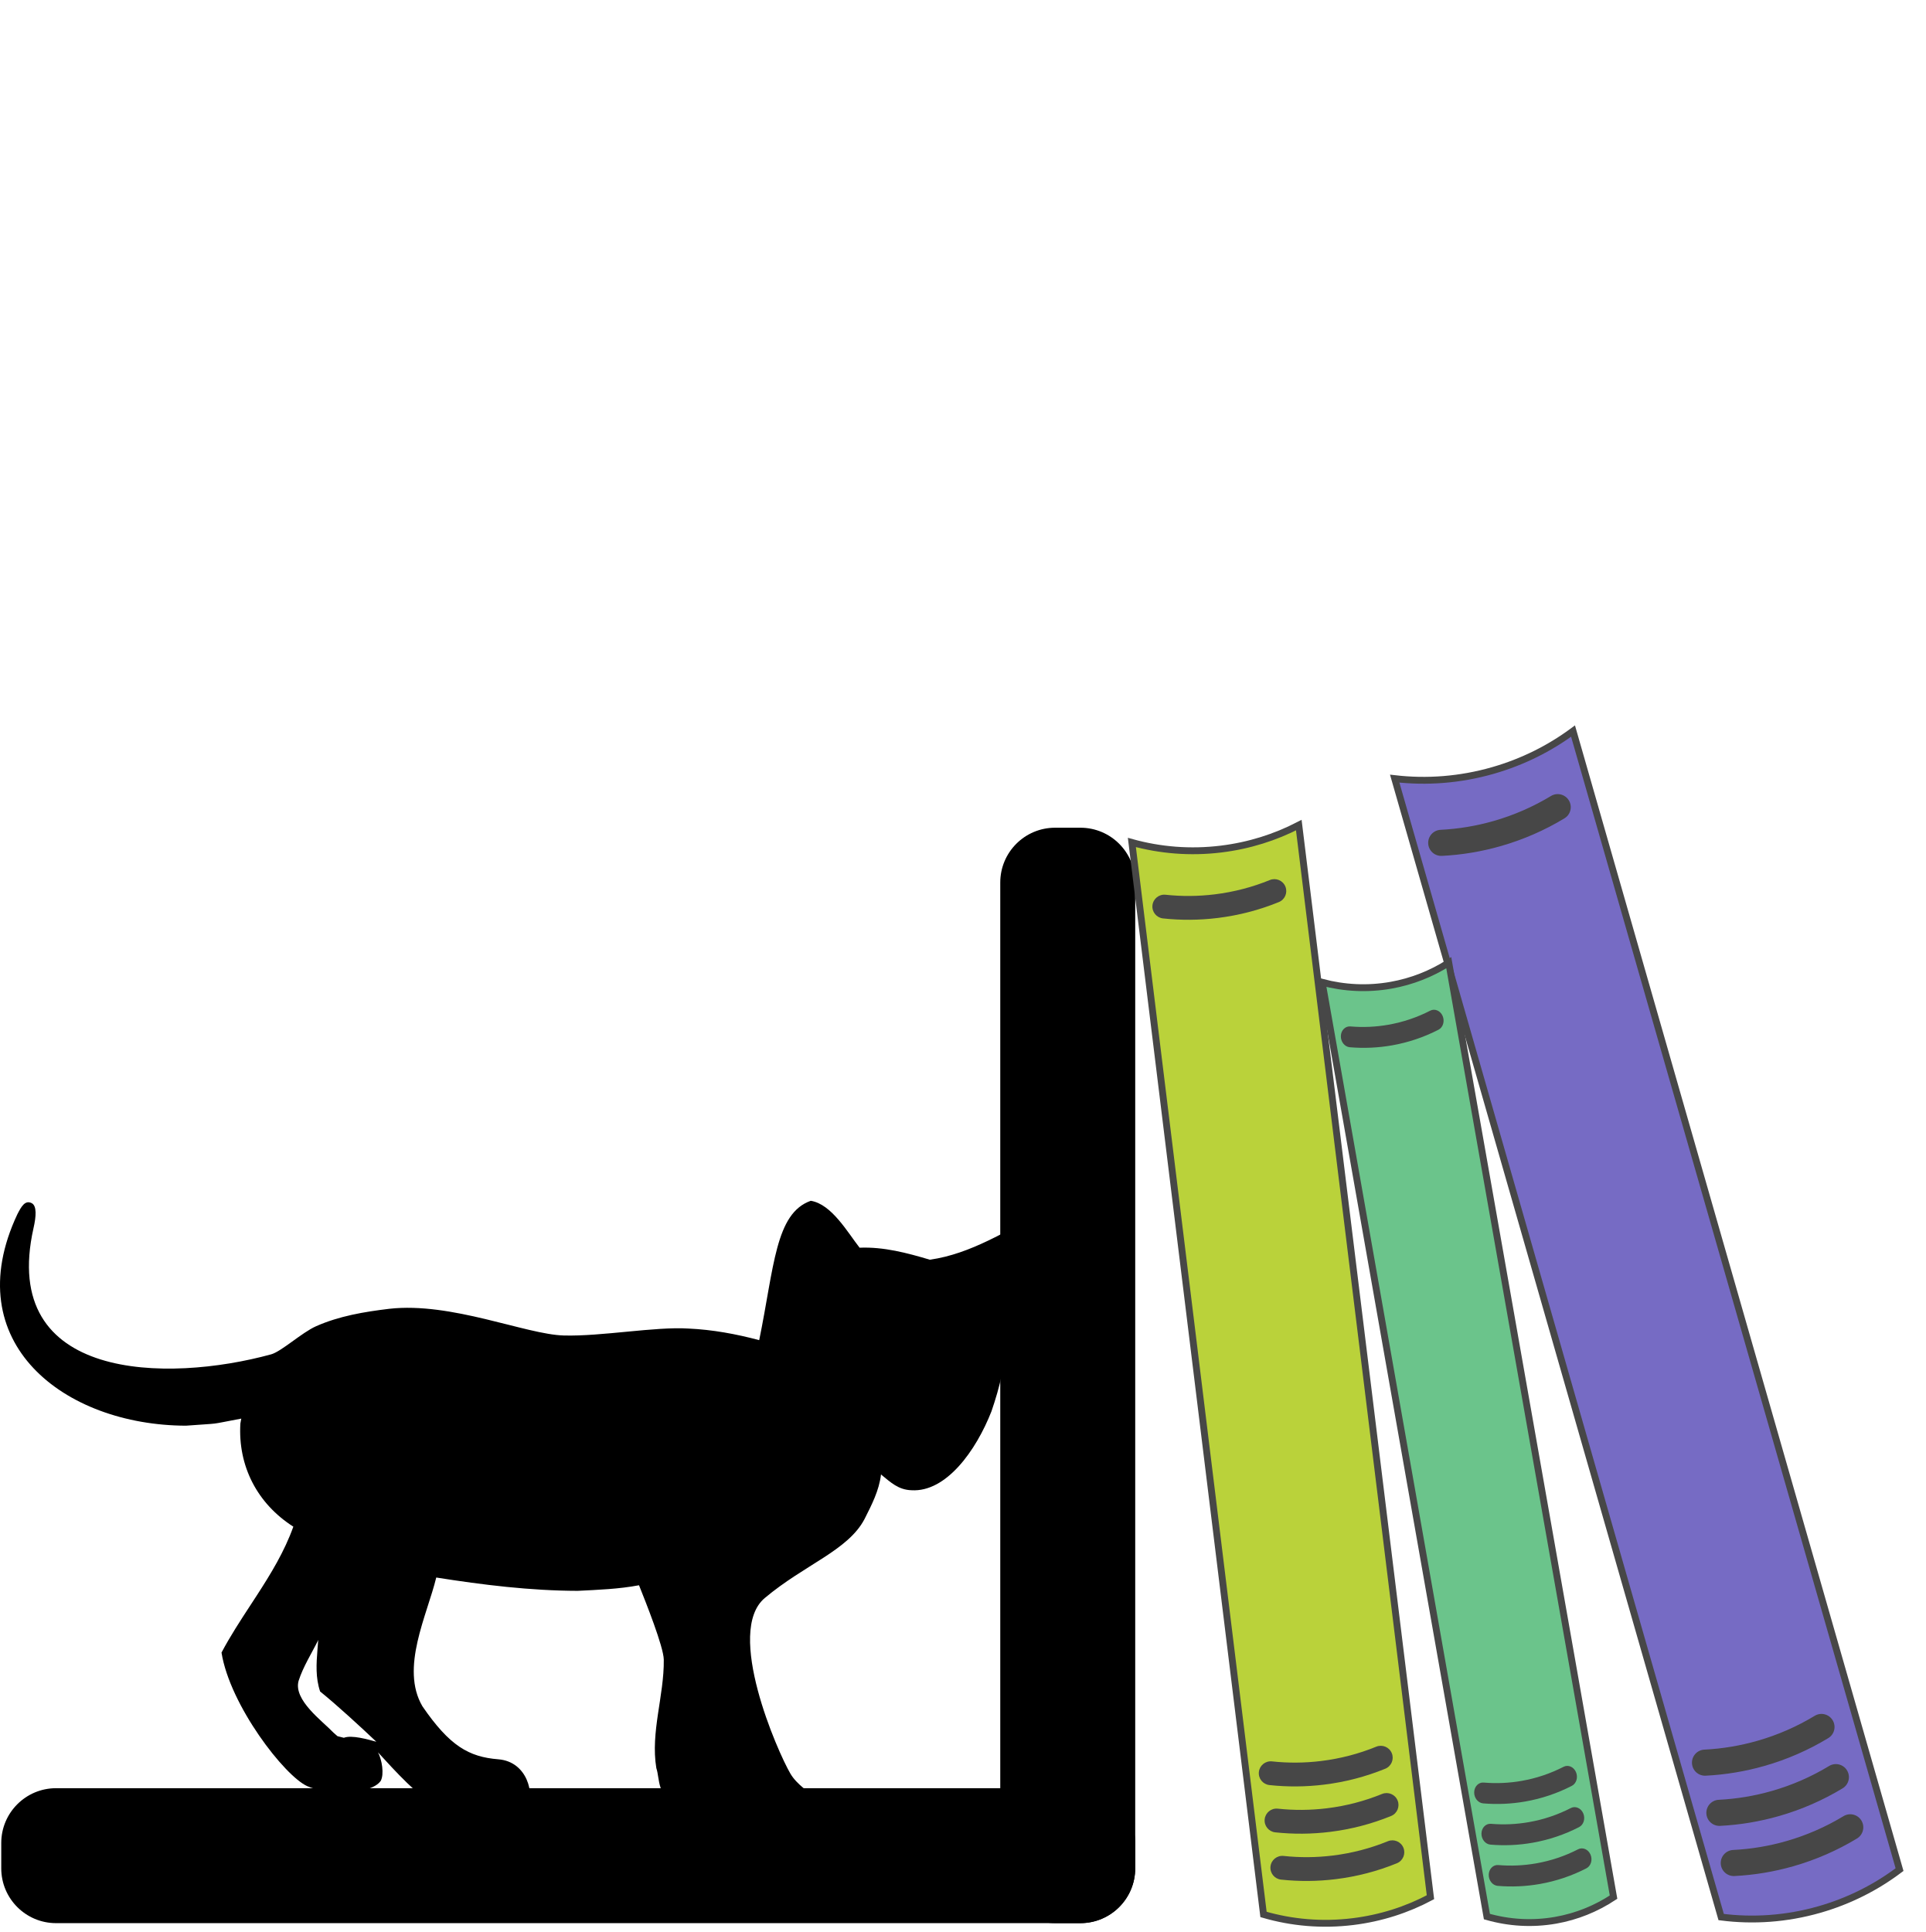
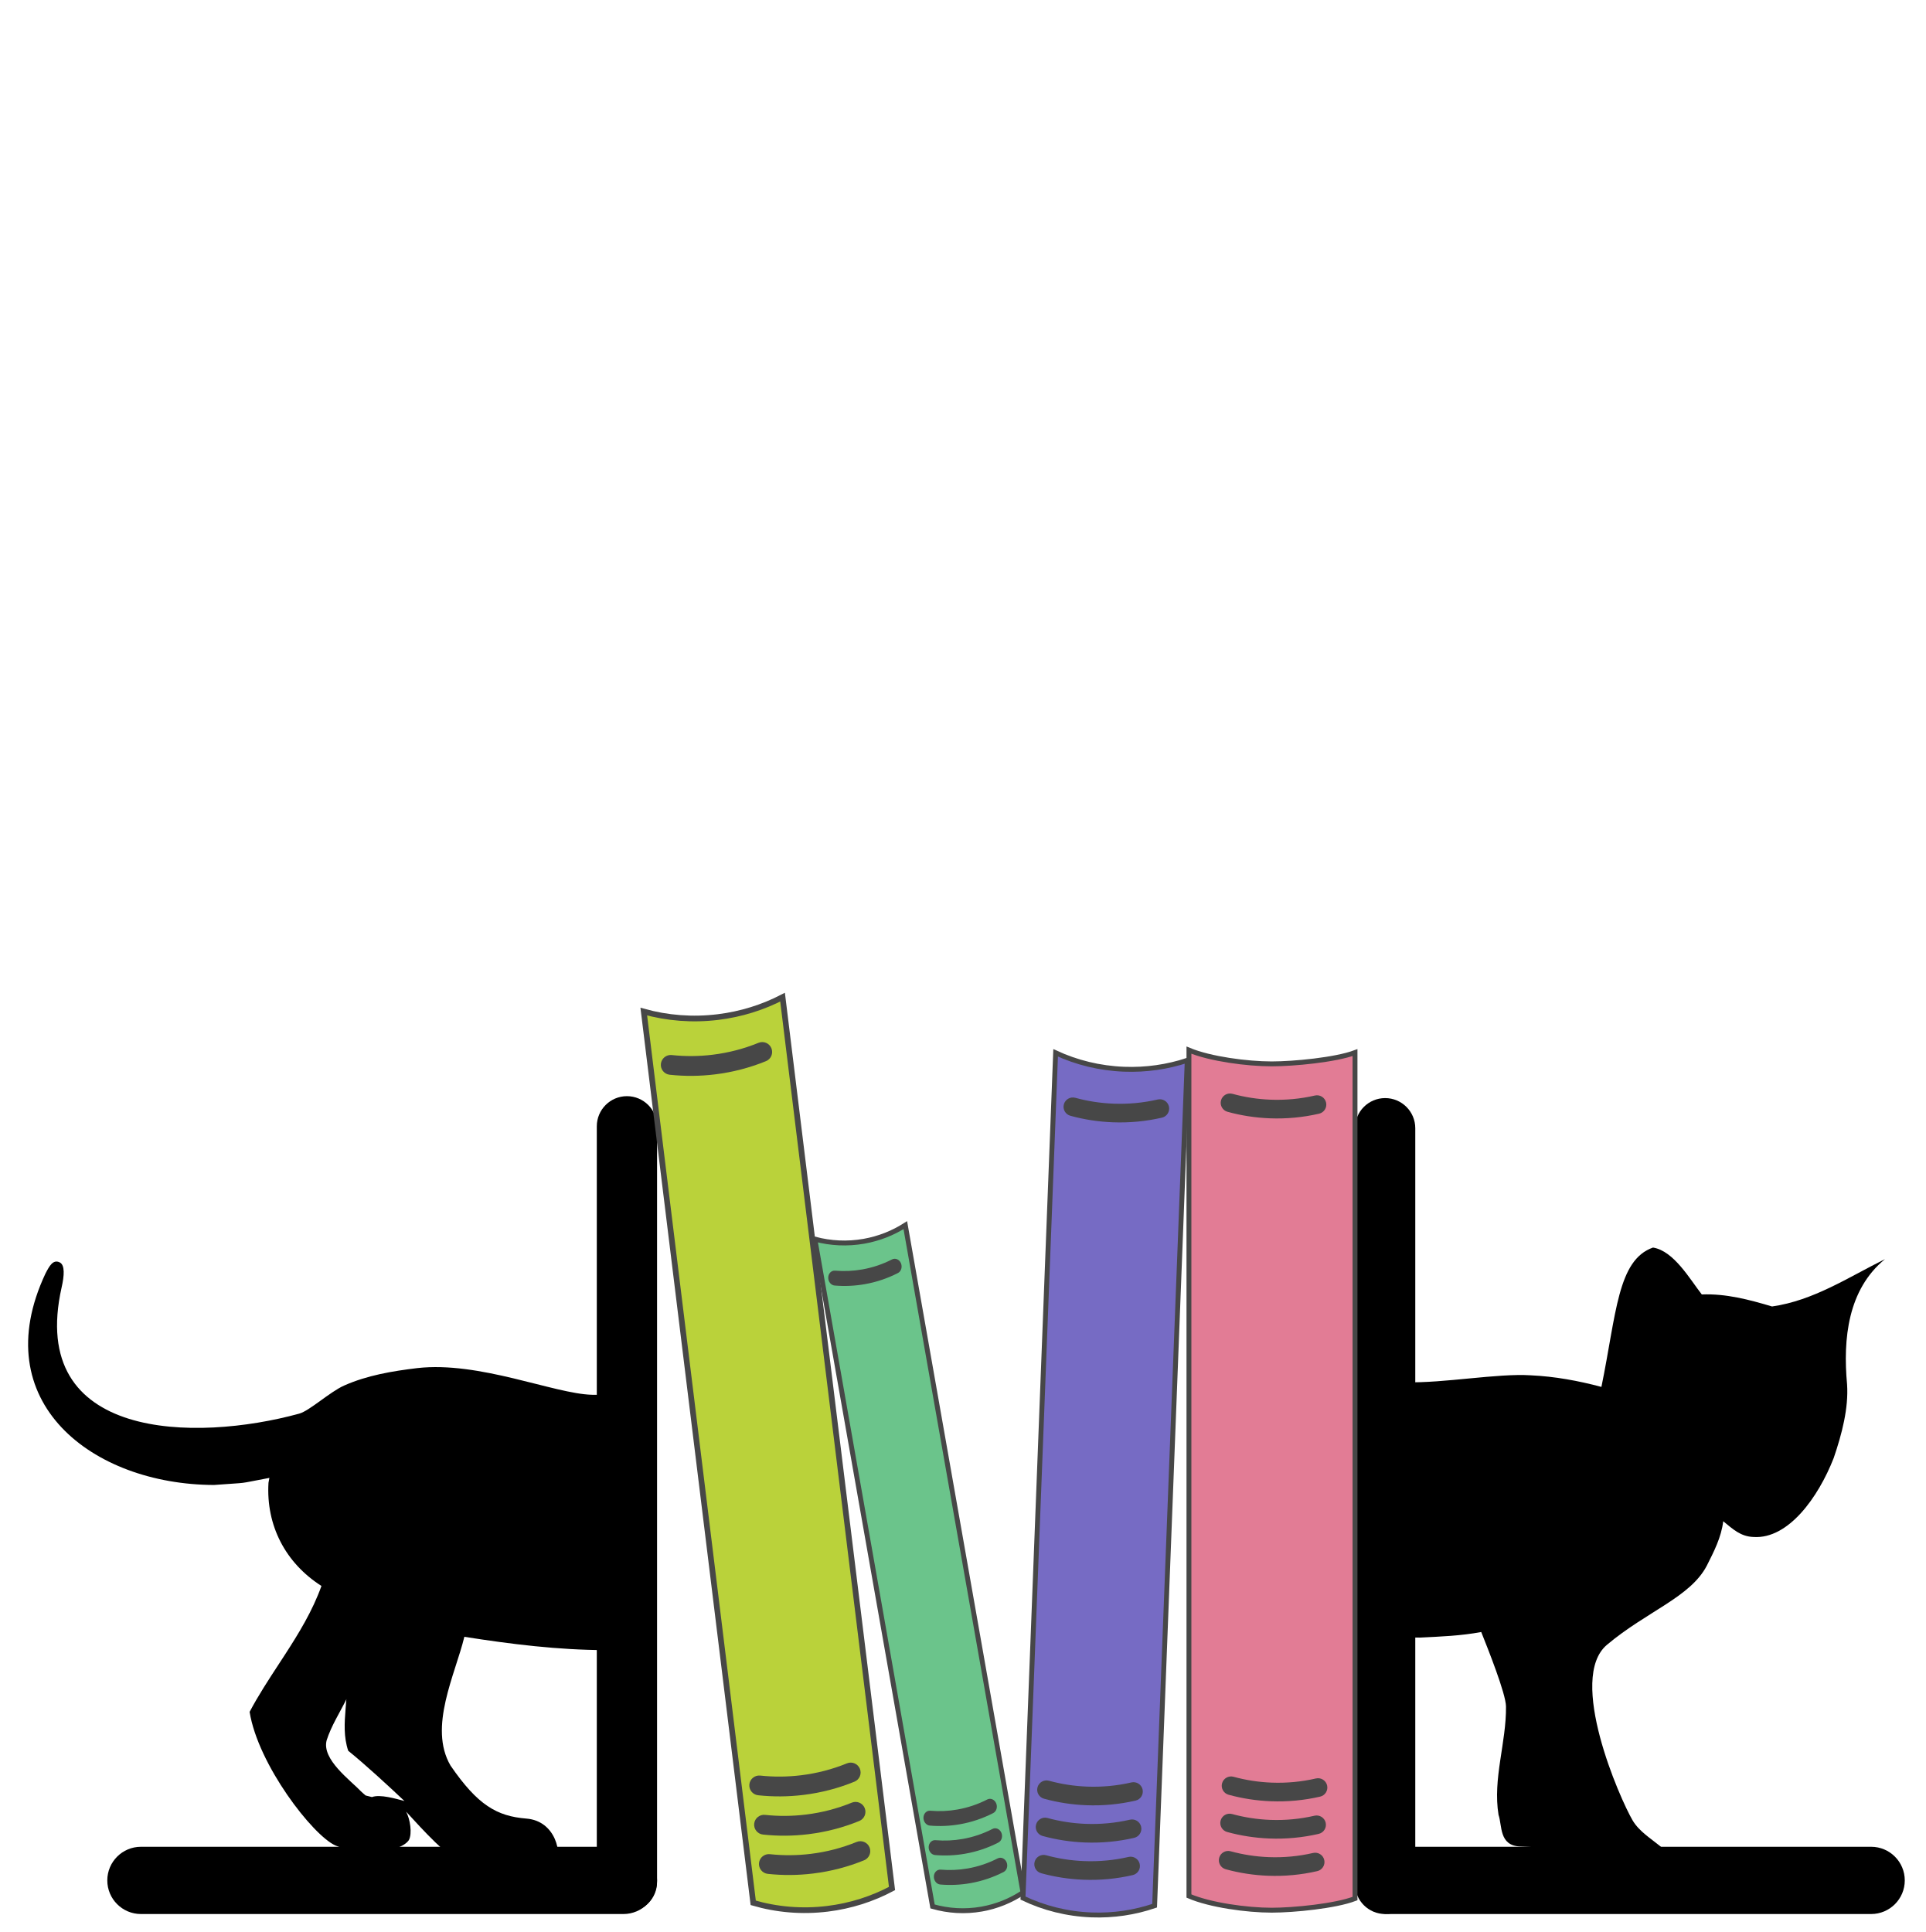
- <svg xmlns="http://www.w3.org/2000/svg" width="281px" height="282px" viewBox="0 0 281 282" version="1.1">
-   <g id="Page-1" stroke="none" stroke-width="1" fill="none" fill-rule="evenodd">
-     <path d="M118.332,175.272 C121.376,175.753 123.721,179.902 125.457,182.118 C128.999,181.978 132.364,182.875 135.709,183.871 C141.765,183.011 146.846,179.609 152.194,176.962 C146.775,181.388 146.04,188.589 146.659,195.247 C146.889,198.702 145.914,202.454 144.707,205.991 C142.449,211.755 138.089,217.83 133.028,217.519 C131.115,217.458 130.003,216.375 128.582,215.218 C128.306,217.561 127.222,219.652 126.177,221.725 C123.763,226.32 117.456,228.345 111.617,233.252 C105.778,238.159 113.485,255.684 115.354,258.877 C117.223,262.071 122.439,263.239 120.415,266.121 C119.796,267.073 118.849,267.413 117.837,267.783 L116.464,267.962 C110.467,267.792 107.829,267.807 104.775,262.782 L102.395,262.851 C99.624,262.727 100.779,262.783 98.93,262.691 C95.84,262.571 96.335,259.633 95.791,258.081 C94.921,252.813 96.942,247.517 96.878,242.247 C96.856,240.377 94.21,233.755 93.264,231.388 C90.301,231.946 87.321,232.053 84.315,232.203 C77.385,232.186 70.503,231.337 63.67,230.259 C62.338,235.761 58.38,243.463 61.652,249.056 C65.623,254.84 68.41,256.443 72.729,256.792 C77.048,257.14 78.024,262.019 76.979,263.761 C76.054,264.965 74.428,265.184 73.047,265.476 L70.284,265.606 C68.11,265.532 66.167,264.945 64.229,264.04 C60.994,262.233 57.653,258.477 55.17,255.781 C55.748,256.857 56.093,258.96 55.569,259.938 C54.101,262.018 47.753,262.005 44.846,260.713 C41.543,259.244 33.563,248.936 32.329,241.216 C33.592,238.828 35.076,236.558 36.562,234.284 L37.452,232.918 C39.522,229.725 41.51,226.477 42.813,222.836 C37.539,219.47 34.715,213.99 35.082,207.783 L35.214,207.064 C30.025,208.036 32.716,207.674 27.134,208.097 C9.358,208.042 -6.275,195.985 2.528,177.246 C3.1,176.136 3.645,175.127 4.615,175.609 C5.394,175.996 5.282,177.547 4.89,179.266 C-0.141,201.657 24.45,201.829 39.567,197.685 C41.068,197.274 44.052,194.504 46.119,193.586 C49.498,192.085 53.165,191.476 56.804,191.037 C65.857,190.005 76.736,194.775 82.264,194.931 C87.792,195.087 95.656,193.607 100.483,193.919 C103.986,194.079 107.425,194.711 110.805,195.612 C112.992,184.95 113.147,177.091 118.332,175.272 Z M46.464,239.354 C45.486,241.334 44.246,243.258 43.579,245.342 C42.799,248.154 47.047,251.188 48.694,252.926 L49.258,253.418 L50.184,253.652 C51.347,253.207 53.687,253.894 54.927,254.23 C52.643,252.068 49.2,248.894 46.72,246.892 C46.042,244.873 46.17,242.844 46.333,240.792 L46.398,239.97 C46.409,239.833 46.419,239.696 46.429,239.558 L46.464,239.354 Z" id="Path-copy-5" fill="#000000" />
-     <rect id="Rectangle" fill="#000000" x="145.987" y="120.816" width="19.697" height="159.89" rx="8" />
-     <rect id="Rectangle-2" fill="#000000" x="0.183" y="261.01" width="165.5" height="19.697" rx="8" />
-     <g id="Group" transform="translate(163.886, 118.2893)">
-       <path d="M10.969,2.591 C14.919,4.228 19.251,5.132 23.793,5.132 C27.895,5.132 31.826,4.395 35.459,3.046 L35.459,3.046 L35.459,160.709 C31.838,162.101 27.904,162.863 23.793,162.863 C19.239,162.863 14.904,161.927 10.969,160.237 L10.969,160.237 Z" id="Combined-Shape" stroke="#474747" fill="#BAD23A" transform="translate(23.21374, 82.59842) rotate(-7) translate(-23.21374, -82.59842) " />
-       <path d="M38.159,144.476 C35.499,145.2 32.738,145.571 29.926,145.571 C27.499,145.571 25.11,145.295 22.789,144.753 C21.855,144.535 20.92,145.116 20.702,146.051 C20.484,146.986 21.065,147.92 22,148.138 C24.578,148.74 27.233,149.046 29.926,149.046 C33.046,149.046 36.114,148.635 39.072,147.83 C39.998,147.578 40.544,146.623 40.292,145.697 C40.04,144.771 39.085,144.224 38.159,144.476 Z" id="Combined-Shape" fill="#474747" fill-rule="nonzero" transform="translate(30.50494, 146.7307) rotate(-7) translate(-30.50494, -146.7307) " />
-       <path d="M37.312,137.576 C34.652,138.3 31.89,138.671 29.078,138.671 C26.652,138.671 24.262,138.395 21.942,137.853 C21.007,137.635 20.073,138.216 19.855,139.151 C19.637,140.086 20.218,141.02 21.153,141.238 C23.731,141.84 26.385,142.147 29.078,142.147 C32.199,142.147 35.267,141.735 38.224,140.93 C39.15,140.678 39.697,139.723 39.445,138.797 C39.193,137.871 38.238,137.324 37.312,137.576 Z" id="Combined-Shape-Copy-2" fill="#474747" fill-rule="nonzero" transform="translate(29.65774, 139.8307) rotate(-7) translate(-29.65774, -139.8307) " />
-       <path d="M21.78,11.078 C19.119,11.801 16.358,12.172 13.546,12.172 C11.12,12.172 8.73,11.896 6.41,11.355 C5.475,11.137 4.541,11.718 4.323,12.653 C4.105,13.587 4.686,14.522 5.62,14.74 C8.199,15.341 10.853,15.648 13.546,15.648 C16.667,15.648 19.735,15.236 22.692,14.432 C23.618,14.18 24.165,13.225 23.913,12.298 C23.661,11.372 22.706,10.826 21.78,11.078 Z" id="Combined-Shape-Copy-3" fill="#474747" fill-rule="nonzero" transform="translate(14.12567, 13.33215) rotate(-7) translate(-14.12567, -13.33215) " />
-       <path d="M39.006,151.376 C36.346,152.1 33.585,152.471 30.773,152.471 C28.346,152.471 25.957,152.195 23.637,151.653 C22.702,151.435 21.767,152.016 21.549,152.951 C21.331,153.886 21.912,154.82 22.847,155.038 C25.426,155.64 28.08,155.946 30.773,155.946 C33.894,155.946 36.962,155.535 39.919,154.73 C40.845,154.478 41.391,153.523 41.139,152.597 C40.887,151.671 39.932,151.124 39.006,151.376 Z" id="Combined-Shape-Copy" fill="#474747" fill-rule="nonzero" transform="translate(31.35215, 153.6306) rotate(-7) translate(-31.35215, -153.6306) " />
+ <svg xmlns="http://www.w3.org/2000/svg" width="100%" height="100%" viewBox="0 0 281 282" version="1.1" xml:space="preserve" style="fill-rule:evenodd;clip-rule:evenodd;">
+   <g id="Page-1">
+     <g id="Path-copy-5" transform="matrix(1,0,0,1,122.92,6.82463)">
+       <clipPath id="_clip1">
+         <rect x="80.77" y="175.272" width="71.425" height="92.69" />
+       </clipPath>
+       <g clip-path="url(#_clip1)">
+         <path d="M118.332,175.272C121.376,175.753 123.721,179.902 125.457,182.118C128.999,181.978 132.364,182.875 135.709,183.871C141.765,183.011 146.846,179.609 152.194,176.962C146.775,181.388 146.04,188.589 146.659,195.247C146.889,198.702 145.914,202.454 144.707,205.991C142.449,211.755 138.089,217.83 133.028,217.519C131.115,217.458 130.003,216.375 128.582,215.218C128.306,217.561 127.222,219.652 126.177,221.725C123.763,226.32 117.456,228.345 111.617,233.252C105.778,238.159 113.485,255.684 115.354,258.877C117.223,262.071 122.439,263.239 120.415,266.121C119.796,267.073 118.849,267.413 117.837,267.783L116.464,267.962C110.467,267.792 107.829,267.807 104.775,262.782L102.395,262.851C99.624,262.727 100.779,262.783 98.93,262.691C95.84,262.571 96.335,259.633 95.791,258.081C94.921,252.813 96.942,247.517 96.878,242.247C96.856,240.377 94.21,233.755 93.264,231.388C90.301,231.946 87.321,232.053 84.315,232.203C77.385,232.186 70.503,231.337 63.67,230.259C62.338,235.761 58.38,243.463 61.652,249.056C65.623,254.84 68.41,256.443 72.729,256.792C77.048,257.14 78.024,262.019 76.979,263.761C76.054,264.965 74.428,265.184 73.047,265.476L70.284,265.606C68.11,265.532 66.167,264.945 64.229,264.04C60.994,262.233 57.653,258.477 55.17,255.781C55.748,256.857 56.093,258.96 55.569,259.938C54.101,262.018 47.753,262.005 44.846,260.713C41.543,259.244 33.563,248.936 32.329,241.216C33.592,238.828 35.076,236.558 36.562,234.284L37.452,232.918C39.522,229.725 41.51,226.477 42.813,222.836C37.539,219.47 34.715,213.99 35.082,207.783L35.214,207.064C30.025,208.036 32.716,207.674 27.134,208.097C9.358,208.042 -6.275,195.985 2.528,177.246C3.1,176.136 3.645,175.127 4.615,175.609C5.394,175.996 5.282,177.547 4.89,179.266C-0.141,201.657 24.45,201.829 39.567,197.685C41.068,197.274 44.052,194.504 46.119,193.586C49.498,192.085 53.165,191.476 56.804,191.037C65.857,190.005 76.736,194.775 82.264,194.931C87.792,195.087 95.656,193.607 100.483,193.919C103.986,194.079 107.425,194.711 110.805,195.612C112.992,184.95 113.147,177.091 118.332,175.272ZM46.464,239.354C45.486,241.334 44.246,243.258 43.579,245.342C42.799,248.154 47.047,251.188 48.694,252.926L49.258,253.418L50.184,253.652C51.347,253.207 53.687,253.894 54.927,254.23C52.643,252.068 49.2,248.894 46.72,246.892C46.042,244.873 46.17,242.844 46.333,240.792L46.398,239.97C46.409,239.833 46.419,239.696 46.429,239.558L46.464,239.354Z" />
+       </g>
    </g>
-     <g id="Group-Copy-2" transform="translate(202.3592, 104.8976)">
-       <path d="M24.861,1.642 C29.203,3.451 33.966,4.45 38.963,4.45 C43.477,4.45 47.801,3.634 51.795,2.143 L51.795,2.143 L51.795,175.024 C47.813,176.559 43.486,177.401 38.963,177.401 C33.954,177.401 29.187,176.369 24.861,174.506 L24.861,174.506 Z" id="Combined-Shape" stroke="#474747" fill="#766BC4" transform="translate(38.32815, 89.39188) rotate(-16) translate(-38.32815, -89.39188) " />
-       <path d="M65.602,155.087 C62.687,155.881 59.661,156.287 56.58,156.287 C53.92,156.287 51.302,155.984 48.759,155.391 C47.735,155.152 46.711,155.789 46.472,156.813 C46.233,157.838 46.869,158.862 47.894,159.101 C50.72,159.76 53.628,160.096 56.58,160.096 C60,160.096 63.362,159.645 66.602,158.763 C67.617,158.487 68.216,157.44 67.94,156.425 C67.664,155.41 66.617,154.811 65.602,155.087 Z" id="Combined-Shape" fill="#474747" fill-rule="nonzero" transform="translate(57.21449, 157.558) rotate(-16) translate(-57.21449, -157.558) " />
-       <path d="M63.503,147.764 C60.587,148.557 57.561,148.964 54.48,148.964 C51.82,148.964 49.202,148.661 46.659,148.068 C45.635,147.829 44.611,148.466 44.372,149.49 C44.133,150.514 44.77,151.539 45.794,151.777 C48.62,152.437 51.529,152.773 54.48,152.773 C57.9,152.773 61.262,152.321 64.503,151.44 C65.518,151.164 66.116,150.117 65.84,149.102 C65.564,148.087 64.518,147.488 63.503,147.764 Z" id="Combined-Shape-Copy-2" fill="#474747" fill-rule="nonzero" transform="translate(55.11461, 150.2348) rotate(-16) translate(-55.11461, -150.2348) " />
-       <path d="M25.005,13.506 C22.089,14.299 19.063,14.706 15.982,14.706 C13.323,14.706 10.704,14.403 8.161,13.81 C7.137,13.571 6.113,14.208 5.874,15.232 C5.635,16.256 6.272,17.281 7.296,17.519 C10.122,18.179 13.031,18.515 15.982,18.515 C19.402,18.515 22.764,18.063 26.005,17.182 C27.02,16.906 27.619,15.859 27.342,14.844 C27.066,13.829 26.02,13.23 25.005,13.506 Z" id="Combined-Shape-Copy-3" fill="#474747" fill-rule="nonzero" transform="translate(16.61676, 15.97683) rotate(-16) translate(-16.61676, -15.97683) " />
-       <path d="M67.702,162.411 C64.787,163.204 61.761,163.61 58.679,163.61 C56.02,163.61 53.402,163.307 50.859,162.714 C49.835,162.475 48.811,163.112 48.572,164.136 C48.333,165.161 48.969,166.185 49.994,166.424 C52.82,167.083 55.728,167.419 58.679,167.419 C62.1,167.419 65.462,166.968 68.702,166.086 C69.717,165.81 70.316,164.763 70.04,163.748 C69.764,162.733 68.717,162.134 67.702,162.411 Z" id="Combined-Shape-Copy" fill="#474747" fill-rule="nonzero" transform="translate(59.31438, 164.8811) rotate(-16) translate(-59.31438, -164.8811) " />
+     <g id="Path-copy-51" transform="matrix(1,0,0,1,4.10234,8.65378)">
+       <clipPath id="_clip2">
+         <rect x="0" y="175.272" width="85.795" height="92.69" />
+       </clipPath>
+       <g clip-path="url(#_clip2)">
+         <path d="M118.332,175.272C121.376,175.753 123.721,179.902 125.457,182.118C128.999,181.978 132.364,182.875 135.709,183.871C141.765,183.011 146.846,179.609 152.194,176.962C146.775,181.388 146.04,188.589 146.659,195.247C146.889,198.702 145.914,202.454 144.707,205.991C142.449,211.755 138.089,217.83 133.028,217.519C131.115,217.458 130.003,216.375 128.582,215.218C128.306,217.561 127.222,219.652 126.177,221.725C123.763,226.32 117.456,228.345 111.617,233.252C105.778,238.159 113.485,255.684 115.354,258.877C117.223,262.071 122.439,263.239 120.415,266.121C119.796,267.073 118.849,267.413 117.837,267.783L116.464,267.962C110.467,267.792 107.829,267.807 104.775,262.782L102.395,262.851C99.624,262.727 100.779,262.783 98.93,262.691C95.84,262.571 96.335,259.633 95.791,258.081C94.921,252.813 96.942,247.517 96.878,242.247C96.856,240.377 94.21,233.755 93.264,231.388C90.301,231.946 87.321,232.053 84.315,232.203C77.385,232.186 70.503,231.337 63.67,230.259C62.338,235.761 58.38,243.463 61.652,249.056C65.623,254.84 68.41,256.443 72.729,256.792C77.048,257.14 78.024,262.019 76.979,263.761C76.054,264.965 74.428,265.184 73.047,265.476L70.284,265.606C68.11,265.532 66.167,264.945 64.229,264.04C60.994,262.233 57.653,258.477 55.17,255.781C55.748,256.857 56.093,258.96 55.569,259.938C54.101,262.018 47.753,262.005 44.846,260.713C41.543,259.244 33.563,248.936 32.329,241.216C33.592,238.828 35.076,236.558 36.562,234.284L37.452,232.918C39.522,229.725 41.51,226.477 42.813,222.836C37.539,219.47 34.715,213.99 35.082,207.783L35.214,207.064C30.025,208.036 32.716,207.674 27.134,208.097C9.358,208.042 -6.275,195.985 2.528,177.246C3.1,176.136 3.645,175.127 4.615,175.609C5.394,175.996 5.282,177.547 4.89,179.266C-0.141,201.657 24.45,201.829 39.567,197.685C41.068,197.274 44.052,194.504 46.119,193.586C49.498,192.085 53.165,191.476 56.804,191.037C65.857,190.005 76.736,194.775 82.264,194.931C87.792,195.087 95.656,193.607 100.483,193.919C103.986,194.079 107.425,194.711 110.805,195.612C112.992,184.95 113.147,177.091 118.332,175.272ZM46.464,239.354C45.486,241.334 44.246,243.258 43.579,245.342C42.799,248.154 47.047,251.188 48.694,252.926L49.258,253.418L50.184,253.652C51.347,253.207 53.687,253.894 54.927,254.23C52.643,252.068 49.2,248.894 46.72,246.892C46.042,244.873 46.17,242.844 46.333,240.792L46.398,239.97C46.409,239.833 46.419,239.696 46.429,239.558L46.464,239.354Z" />
+       </g>
    </g>
-     <g id="Group-Copy" transform="translate(191.8116, 138.1384)">
-       <path d="M13.207,2.554 C16.231,3.95 19.538,4.718 23.003,4.718 C26.128,4.718 29.126,4.093 31.903,2.945 L31.903,2.945 L31.903,141.437 C29.139,142.638 26.138,143.296 23.003,143.296 C19.525,143.296 16.214,142.487 13.207,141.025 L13.207,141.025 Z" id="Combined-Shape" stroke="#474747" fill="#6BC48B" transform="translate(22.55501, 72.77694) rotate(-10) translate(-22.55501, -72.77694) " />
-       <path d="M37.884,126.765 C35.829,127.401 33.695,127.727 31.522,127.727 C29.647,127.727 27.801,127.484 26.008,127.008 C25.285,126.817 24.563,127.327 24.395,128.149 C24.226,128.971 24.675,129.793 25.398,129.985 C27.39,130.514 29.441,130.783 31.522,130.783 C33.934,130.783 36.304,130.421 38.589,129.714 C39.305,129.492 39.727,128.653 39.533,127.838 C39.338,127.024 38.6,126.543 37.884,126.765 Z" id="Combined-Shape" fill="#474747" fill-rule="nonzero" transform="translate(31.96982, 128.747) rotate(-10) translate(-31.96982, -128.747) " />
-       <path d="M36.823,120.745 C34.767,121.381 32.634,121.707 30.461,121.707 C28.586,121.707 26.739,121.464 24.946,120.988 C24.224,120.797 23.502,121.307 23.333,122.129 C23.165,122.951 23.614,123.773 24.336,123.965 C26.329,124.494 28.38,124.763 30.461,124.763 C32.872,124.763 35.243,124.401 37.528,123.694 C38.244,123.472 38.666,122.632 38.471,121.818 C38.277,121.004 37.539,120.523 36.823,120.745 Z" id="Combined-Shape-Copy-2" fill="#474747" fill-rule="nonzero" transform="translate(30.90832, 122.727) rotate(-10) translate(-30.90832, -122.727) " />
-       <path d="M17.362,10.377 C15.306,11.014 13.173,11.34 11,11.34 C9.125,11.34 7.279,11.097 5.486,10.621 C4.763,10.429 4.041,10.94 3.873,11.762 C3.704,12.584 4.153,13.406 4.875,13.598 C6.868,14.127 8.919,14.396 11,14.396 C13.412,14.396 15.782,14.034 18.067,13.327 C18.783,13.105 19.205,12.265 19.011,11.451 C18.816,10.636 18.078,10.156 17.362,10.377 Z" id="Combined-Shape-Copy-3" fill="#474747" fill-rule="nonzero" transform="translate(11.4476, 12.35977) rotate(-10) translate(-11.4476, -12.35977) " />
-       <path d="M38.946,132.785 C36.89,133.421 34.757,133.747 32.584,133.747 C30.709,133.747 28.862,133.504 27.069,133.028 C26.347,132.837 25.625,133.348 25.456,134.169 C25.288,134.991 25.737,135.813 26.459,136.005 C28.452,136.534 30.503,136.803 32.584,136.803 C34.995,136.803 37.366,136.441 39.651,135.734 C40.367,135.512 40.789,134.673 40.594,133.858 C40.4,133.044 39.662,132.563 38.946,132.785 Z" id="Combined-Shape-Copy" fill="#474747" fill-rule="nonzero" transform="translate(33.03131, 134.7671) rotate(-10) translate(-33.03131, -134.7671) " />
+     <g id="Rectangle" transform="matrix(0.446514,0,0,0.744862,21.9179,70.0084)">
+       <path d="M165.683,126.72C165.683,123.462 161.27,120.816 155.835,120.816C150.399,120.816 145.987,123.462 145.987,126.72L145.987,274.803C145.987,278.061 150.399,280.706 155.835,280.706C161.27,280.706 165.683,278.061 165.683,274.803L165.683,126.72Z" />
+     </g>
+     <g id="Rectangle1" transform="matrix(0.446514,0,0,0.744862,132.578,70.2886)">
+       <path d="M165.683,126.72C165.683,123.462 161.27,120.816 155.835,120.816C150.399,120.816 145.987,123.462 145.987,126.72L145.987,274.803C145.987,278.061 150.399,280.706 155.835,280.706C161.27,280.706 165.683,278.061 165.683,274.803L165.683,126.72Z" />
+     </g>
+     <g id="Rectangle-2" transform="matrix(0.484817,0,0,0.498326,15.5717,139.493)">
+       <path d="M165.683,270.858C165.683,265.423 161.147,261.01 155.56,261.01L10.306,261.01C4.719,261.01 0.183,265.423 0.183,270.858C0.183,276.294 4.719,280.706 10.306,280.706L155.56,280.706C161.147,280.706 165.683,276.294 165.683,270.858Z" />
+     </g>
+     <g id="Rectangle-21" transform="matrix(0.484817,0,0,0.498326,197.674,139.493)">
+       <path d="M165.683,270.858C165.683,265.423 161.147,261.01 155.56,261.01L10.306,261.01C4.719,261.01 0.183,265.423 0.183,270.858C0.183,276.294 4.719,280.706 10.306,280.706L155.56,280.706C161.147,280.706 165.683,276.294 165.683,270.858Z" />
+     </g>
+     <g id="Group" transform="matrix(0.831394,0,0,0.831394,92.87,143.764)">
+       <g id="Combined-Shape" transform="matrix(0.992546,-0.121869,0.121869,0.992546,-9.89318,3.44472)">
+         <path d="M10.969,2.591C14.919,4.228 19.251,5.132 23.793,5.132C27.895,5.132 31.826,4.395 35.459,3.046L35.459,160.709C31.838,162.101 27.904,162.863 23.793,162.863C19.239,162.863 14.904,161.927 10.969,160.237L10.969,2.591Z" style="fill:rgb(186,210,58);stroke:rgb(71,71,71);stroke-width:1px;" />
+       </g>
+       <g id="Combined-Shape1" transform="matrix(0.992546,-0.121869,0.121869,0.992546,-17.6546,4.81133)">
+         <path d="M38.159,144.476C35.499,145.2 32.738,145.571 29.926,145.571C27.499,145.571 25.11,145.295 22.789,144.753C21.855,144.535 20.92,145.116 20.702,146.051C20.484,146.986 21.065,147.92 22,148.138C24.578,148.74 27.233,149.046 29.926,149.046C33.046,149.046 36.114,148.635 39.072,147.83C39.998,147.578 40.544,146.623 40.292,145.697C40.04,144.771 39.085,144.224 38.159,144.476Z" style="fill:rgb(71,71,71);fill-rule:nonzero;" />
+       </g>
+       <g id="Combined-Shape-Copy-2" transform="matrix(0.992546,-0.121869,0.121869,0.992546,-16.82,4.65665)">
+         <path d="M37.312,137.576C34.652,138.3 31.89,138.671 29.078,138.671C26.652,138.671 24.262,138.395 21.942,137.853C21.007,137.635 20.073,138.216 19.855,139.151C19.637,140.086 20.218,141.02 21.153,141.238C23.731,141.84 26.385,142.147 29.078,142.147C32.199,142.147 35.267,141.735 38.224,140.93C39.15,140.678 39.697,139.723 39.445,138.797C39.193,137.871 38.238,137.324 37.312,137.576Z" style="fill:rgb(71,71,71);fill-rule:nonzero;" />
+       </g>
+       <g id="Combined-Shape-Copy-3" transform="matrix(0.992546,-0.121869,0.121869,0.992546,-1.51949,1.82086)">
+         <path d="M21.78,11.078C19.119,11.801 16.358,12.172 13.546,12.172C11.12,12.172 8.73,11.896 6.41,11.355C5.475,11.137 4.541,11.718 4.323,12.653C4.105,13.587 4.686,14.522 5.62,14.74C8.199,15.341 10.853,15.648 13.546,15.648C16.667,15.648 19.735,15.236 22.692,14.432C23.618,14.18 24.165,13.225 23.913,12.298C23.661,11.372 22.706,10.826 21.78,11.078Z" style="fill:rgb(71,71,71);fill-rule:nonzero;" />
+       </g>
+       <g id="Combined-Shape-Copy" transform="matrix(0.992546,-0.121869,0.121869,0.992546,-18.4892,4.966)">
+         <path d="M39.006,151.376C36.346,152.1 33.585,152.471 30.773,152.471C28.346,152.471 25.957,152.195 23.637,151.653C22.702,151.435 21.767,152.016 21.549,152.951C21.331,153.886 21.912,154.82 22.847,155.038C25.426,155.64 28.08,155.946 30.773,155.946C33.894,155.946 36.962,155.535 39.919,154.73C40.845,154.478 41.391,153.523 41.139,152.597C40.887,151.671 39.932,151.124 39.006,151.376Z" style="fill:rgb(71,71,71);fill-rule:nonzero;" />
+       </g>
+     </g>
+     <g id="Group-Copy-2" transform="matrix(0.678476,0.223206,-0.223206,0.678476,155.21,147.469)">
+       <g id="Combined-Shape2" transform="matrix(0.961262,-0.275637,0.275637,0.961262,-23.155,14.0276)">
+         <path d="M24.861,1.642C29.203,3.451 33.966,4.45 38.963,4.45C43.477,4.45 47.801,3.634 51.795,2.143L51.795,175.024C47.813,176.559 43.486,177.401 38.963,177.401C33.954,177.401 29.187,176.369 24.861,174.506L24.861,1.642Z" style="fill:rgb(118,107,196);stroke:rgb(71,71,71);stroke-width:1px;" />
+       </g>
+       <g id="Combined-Shape3" transform="matrix(0.961262,-0.275637,0.275637,0.961262,-41.2125,21.874)">
+         <path d="M65.602,155.087C62.687,155.881 59.661,156.287 56.58,156.287C53.92,156.287 51.302,155.984 48.759,155.391C47.735,155.152 46.711,155.789 46.472,156.813C46.233,157.838 46.869,158.862 47.894,159.101C50.72,159.76 53.628,160.096 56.58,160.096C60,160.096 63.362,159.645 66.602,158.763C67.617,158.487 68.216,157.44 67.94,156.425C67.664,155.41 66.617,154.811 65.602,155.087Z" style="fill:rgb(71,71,71);fill-rule:nonzero;" />
+       </g>
+       <g id="Combined-Shape-Copy-21" transform="matrix(0.961262,-0.275637,0.275637,0.961262,-39.2753,21.0115)">
+         <path d="M63.503,147.764C60.587,148.557 57.561,148.964 54.48,148.964C51.82,148.964 49.202,148.661 46.659,148.068C45.635,147.829 44.611,148.466 44.372,149.49C44.133,150.514 44.77,151.539 45.794,151.777C48.62,152.437 51.529,152.773 54.48,152.773C57.9,152.773 61.262,152.321 64.503,151.44C65.518,151.164 66.116,150.117 65.84,149.102C65.564,148.087 64.518,147.488 63.503,147.764Z" style="fill:rgb(71,71,71);fill-rule:nonzero;" />
+       </g>
+       <g id="Combined-Shape-Copy-31" transform="matrix(0.961262,-0.275637,0.275637,0.961262,-3.76011,5.19911)">
+         <path d="M25.005,13.506C22.089,14.299 19.063,14.706 15.982,14.706C13.323,14.706 10.704,14.403 8.161,13.81C7.137,13.571 6.113,14.208 5.874,15.232C5.635,16.256 6.272,17.281 7.296,17.519C10.122,18.179 13.031,18.515 15.982,18.515C19.402,18.515 22.764,18.063 26.005,17.182C27.02,16.906 27.619,15.859 27.342,14.844C27.066,13.829 26.02,13.23 25.005,13.506Z" style="fill:rgb(71,71,71);fill-rule:nonzero;" />
+       </g>
+       <g id="Combined-Shape-Copy1" transform="matrix(0.961262,-0.275637,0.275637,0.961262,-43.1497,22.7365)">
+         <path d="M67.702,162.411C64.787,163.204 61.761,163.61 58.679,163.61C56.02,163.61 53.402,163.307 50.859,162.714C49.835,162.475 48.811,163.112 48.572,164.136C48.333,165.161 48.969,166.185 49.994,166.424C52.82,167.083 55.728,167.419 58.679,167.419C62.1,167.419 65.462,166.968 68.702,166.086C69.717,165.81 70.316,164.763 70.04,163.748C69.764,162.733 68.717,162.134 67.702,162.411Z" style="fill:rgb(71,71,71);fill-rule:nonzero;" />
+       </g>
+     </g>
+     <g id="Group-Copy-21" transform="matrix(0.678476,0.223206,-0.223206,0.678476,176.145,146.889)">
+       <g id="Combined-Shape4" transform="matrix(0.949916,-0.312505,0.312505,0.949916,-24.817,15.8565)">
+         <path d="M24.861,1.642C29.203,3.451 36.766,4.45 41.763,4.45C46.277,4.45 54.801,3.634 58.795,2.143L58.795,175.024C54.813,176.559 46.286,177.401 41.763,177.401C36.755,177.401 29.187,176.369 24.861,174.506L24.861,1.642Z" style="fill:rgb(226,124,149);stroke:rgb(71,71,71);stroke-width:1px;" />
+       </g>
+       <g id="Combined-Shape5" transform="matrix(0.961262,-0.275637,0.275637,0.961262,-33.2328,19.2488)">
+         <path d="M65.602,155.087C62.687,155.881 59.661,156.287 56.58,156.287C53.92,156.287 51.302,155.984 48.759,155.391C47.735,155.152 46.711,155.789 46.472,156.813C46.233,157.838 46.869,158.862 47.894,159.101C50.72,159.76 53.628,160.096 56.58,160.096C60,160.096 63.362,159.645 66.602,158.763C67.617,158.487 68.216,157.44 67.94,156.425C67.664,155.41 66.617,154.811 65.602,155.087Z" style="fill:rgb(71,71,71);fill-rule:nonzero;" />
+       </g>
+       <g id="Combined-Shape-Copy-22" transform="matrix(0.961262,-0.275637,0.275637,0.961262,-31.2956,18.3863)">
+         <path d="M63.503,147.764C60.587,148.557 57.561,148.964 54.48,148.964C51.82,148.964 49.202,148.661 46.659,148.068C45.635,147.829 44.611,148.466 44.372,149.49C44.133,150.514 44.77,151.539 45.794,151.777C48.62,152.437 51.529,152.773 54.48,152.773C57.9,152.773 61.262,152.321 64.503,151.44C65.518,151.164 66.116,150.117 65.84,149.102C65.564,148.087 64.518,147.488 63.503,147.764Z" style="fill:rgb(71,71,71);fill-rule:nonzero;" />
+       </g>
+       <g id="Combined-Shape-Copy-32" transform="matrix(0.961262,-0.275637,0.275637,0.961262,-1.1002,4.32406)">
+         <path d="M25.005,13.506C22.089,14.299 19.063,14.706 15.982,14.706C13.323,14.706 10.704,14.403 8.161,13.81C7.137,13.571 6.113,14.208 5.874,15.232C5.635,16.256 6.272,17.281 7.296,17.519C10.122,18.179 13.031,18.515 15.982,18.515C19.402,18.515 22.764,18.063 26.005,17.182C27.02,16.906 27.619,15.859 27.342,14.844C27.066,13.829 26.02,13.23 25.005,13.506Z" style="fill:rgb(71,71,71);fill-rule:nonzero;" />
+       </g>
+       <g id="Combined-Shape-Copy2" transform="matrix(0.961262,-0.275637,0.275637,0.961262,-35.1699,20.1113)">
+         <path d="M67.702,162.411C64.787,163.204 61.761,163.61 58.679,163.61C56.02,163.61 53.402,163.307 50.859,162.714C49.835,162.475 48.811,163.112 48.572,164.136C48.333,165.161 48.969,166.185 49.994,166.424C52.82,167.083 55.728,167.419 58.679,167.419C62.1,167.419 65.462,166.968 68.702,166.086C69.717,165.81 70.316,164.763 70.04,163.748C69.764,162.733 68.717,162.134 67.702,162.411Z" style="fill:rgb(71,71,71);fill-rule:nonzero;" />
+       </g>
+     </g>
+     <g id="Group-Copy" transform="matrix(0.714249,0,0,0.714249,118.105,177.125)">
+       <g id="Combined-Shape6" transform="matrix(0.984808,-0.173648,0.173648,0.984808,-12.2949,5.02228)">
+         <path d="M13.207,2.554C16.231,3.95 19.538,4.718 23.003,4.718C26.128,4.718 29.126,4.093 31.903,2.945L31.903,141.437C29.139,142.638 26.138,143.296 23.003,143.296C19.525,143.296 16.214,142.487 13.207,141.025L13.207,2.554Z" style="fill:rgb(107,196,139);stroke:rgb(71,71,71);stroke-width:1px;" />
+       </g>
+       <g id="Combined-Shape7" transform="matrix(0.984808,-0.173648,0.173648,0.984808,-21.871,7.50746)">
+         <path d="M37.884,126.765C35.829,127.401 33.695,127.727 31.522,127.727C29.647,127.727 27.801,127.484 26.008,127.008C25.285,126.817 24.563,127.327 24.395,128.149C24.226,128.971 24.675,129.793 25.398,129.985C27.39,130.514 29.441,130.783 31.522,130.783C33.934,130.783 36.304,130.421 38.589,129.714C39.305,129.492 39.727,128.653 39.533,127.838C39.338,127.024 38.6,126.543 37.884,126.765Z" style="fill:rgb(71,71,71);fill-rule:nonzero;" />
+       </g>
+       <g id="Combined-Shape-Copy-23" transform="matrix(0.984808,-0.173648,0.173648,0.984808,-20.8418,7.23167)">
+         <path d="M36.823,120.745C34.767,121.381 32.634,121.707 30.461,121.707C28.586,121.707 26.739,121.464 24.946,120.988C24.224,120.797 23.502,121.307 23.333,122.129C23.165,122.951 23.614,123.773 24.336,123.965C26.329,124.494 28.38,124.763 30.461,124.763C32.872,124.763 35.243,124.401 37.528,123.694C38.244,123.472 38.666,122.632 38.471,121.818C38.277,121.004 37.539,120.523 36.823,120.745Z" style="fill:rgb(71,71,71);fill-rule:nonzero;" />
+       </g>
+       <g id="Combined-Shape-Copy-33" transform="matrix(0.984808,-0.173648,0.173648,0.984808,-1.97234,2.17563)">
+         <path d="M17.362,10.377C15.306,11.014 13.173,11.34 11,11.34C9.125,11.34 7.279,11.097 5.486,10.621C4.763,10.429 4.041,10.94 3.873,11.762C3.704,12.584 4.153,13.406 4.875,13.598C6.868,14.127 8.919,14.396 11,14.396C13.412,14.396 15.782,14.034 18.067,13.327C18.783,13.105 19.205,12.265 19.011,11.451C18.816,10.636 18.078,10.156 17.362,10.377Z" style="fill:rgb(71,71,71);fill-rule:nonzero;" />
+       </g>
+       <g id="Combined-Shape-Copy3" transform="matrix(0.984808,-0.173648,0.173648,0.984808,-22.9002,7.78324)">
+         <path d="M38.946,132.785C36.89,133.421 34.757,133.747 32.584,133.747C30.709,133.747 28.862,133.504 27.069,133.028C26.347,132.837 25.625,133.348 25.456,134.169C25.288,134.991 25.737,135.813 26.459,136.005C28.452,136.534 30.503,136.803 32.584,136.803C34.995,136.803 37.366,136.441 39.651,135.734C40.367,135.512 40.789,134.673 40.594,133.858C40.4,133.044 39.662,132.563 38.946,132.785Z" style="fill:rgb(71,71,71);fill-rule:nonzero;" />
+       </g>
    </g>
  </g>
</svg>
